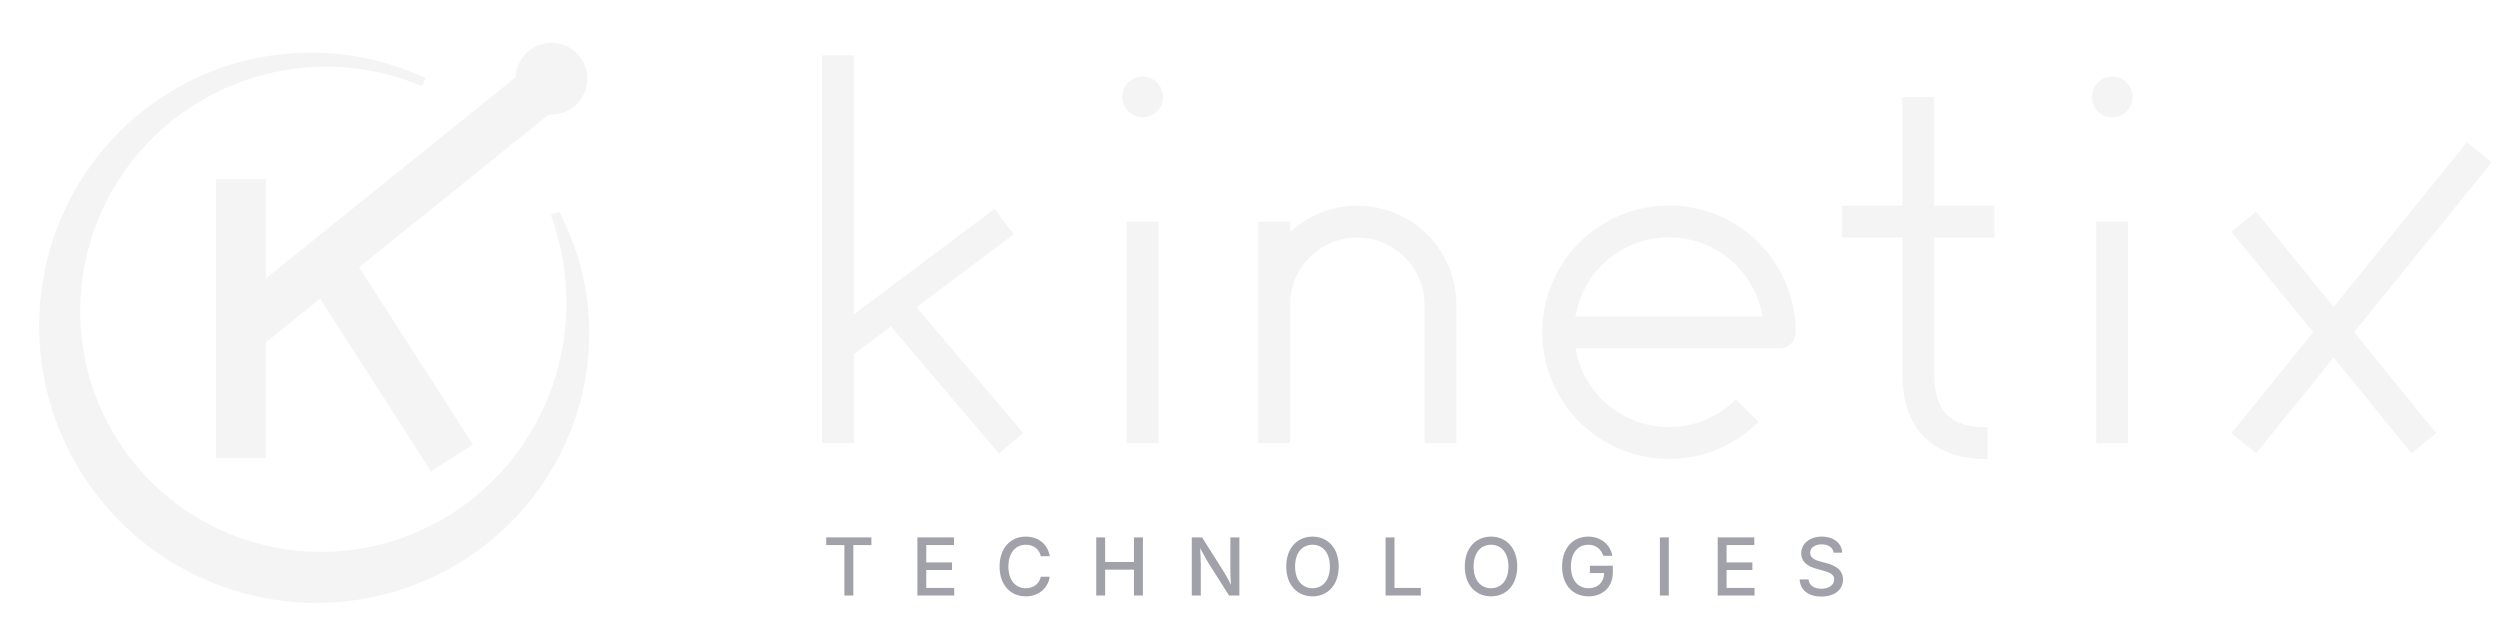
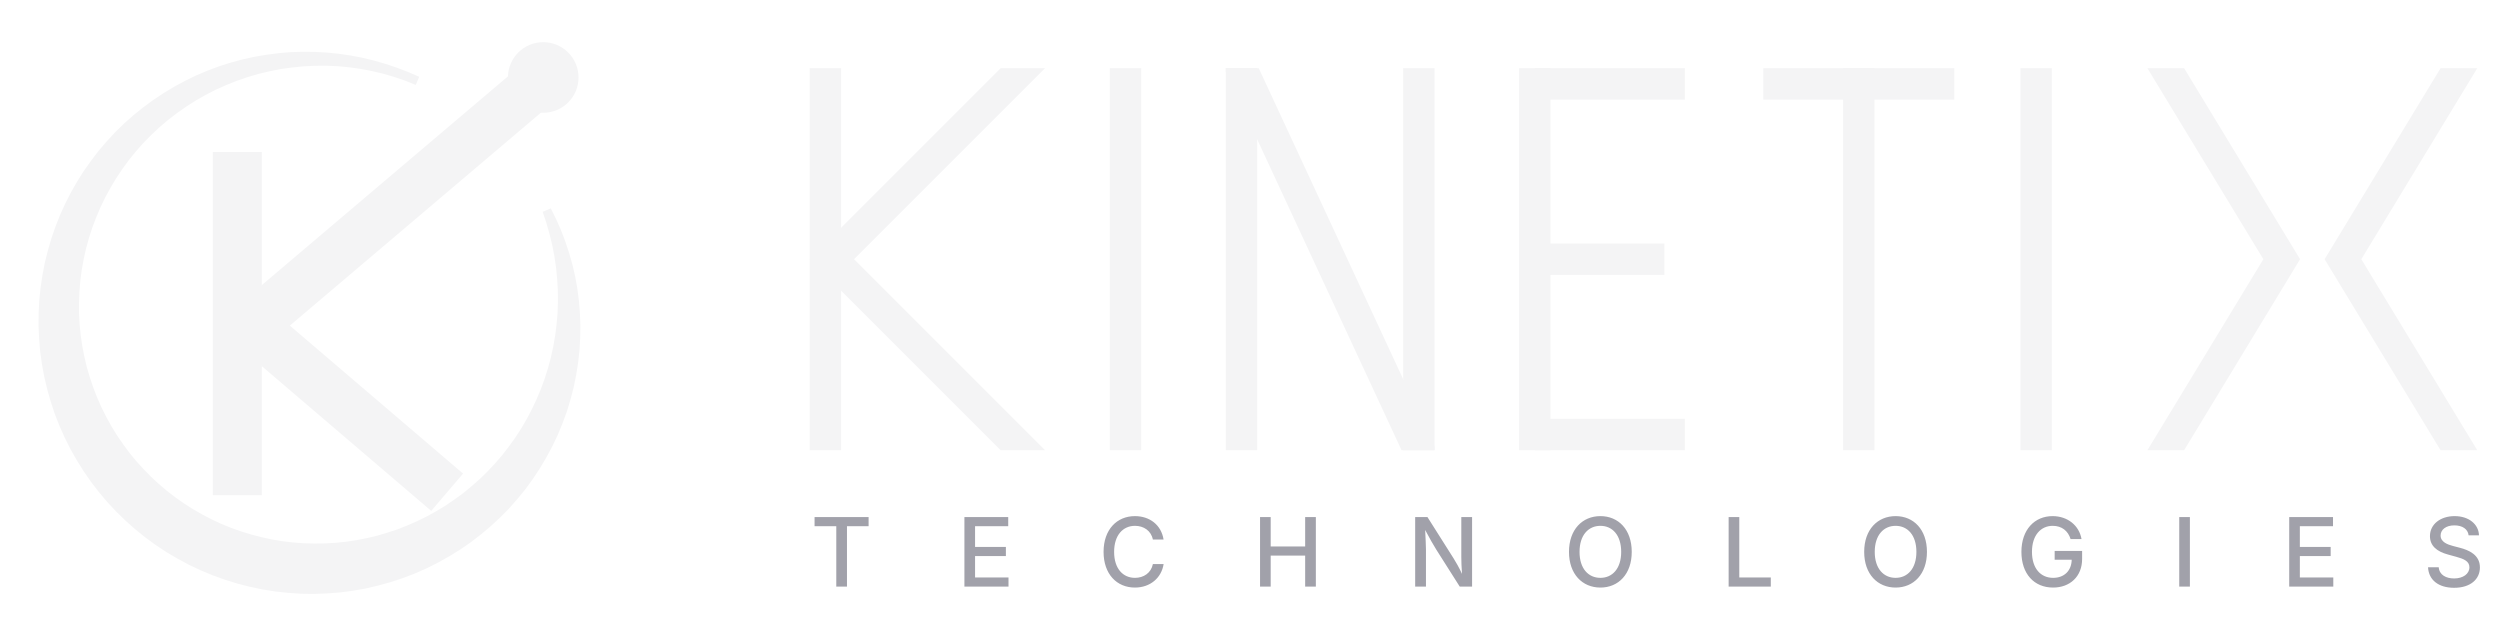
- <svg xmlns="http://www.w3.org/2000/svg" viewBox="0 0 361.0 92.0">
+ <svg xmlns="http://www.w3.org/2000/svg" viewBox="0 0 366.5 92.0">
  <g transform="scale(1.4375)">
    <path d="M55.34 21.60L55.72 22.73L56.04 23.86L56.32 25.00L56.54 26.15L56.71 27.31L56.82 28.47L56.89 29.63L56.90 30.78L56.86 31.93L56.76 33.08L56.62 34.22L56.42 35.35L56.18 36.46L55.88 37.56L55.54 38.64L55.15 39.70L54.71 40.74L54.23 41.76L53.71 42.75L53.14 43.72L52.53 44.66L51.88 45.56L51.20 46.44L50.47 47.28L49.71 48.09L48.92 48.86L48.09 49.59L47.24 50.29L46.35 50.94L45.44 51.56L44.50 52.13L43.54 52.66L42.56 53.14L41.56 53.58L40.55 53.98L39.51 54.32L38.47 54.63L37.41 54.88L36.34 55.09L35.27 55.25L34.19 55.36L33.10 55.42L32.02 55.43L30.94 55.40L29.86 55.32L28.78 55.19L27.71 55.01L26.66 54.78L25.61 54.51L24.57 54.19L23.56 53.83L22.55 53.42L21.57 52.96L20.61 52.46L19.67 51.92L18.76 51.34L17.87 50.71L17.01 50.05L16.19 49.35L15.39 48.61L14.63 47.83L13.90 47.03L13.21 46.19L12.56 45.31L11.94 44.41L11.37 43.48L10.84 42.53L10.35 41.55L9.91 40.55L9.51 39.52L9.16 38.48L8.85 37.43L8.60 36.36L8.39 35.28L8.23 34.18L8.12 33.08L8.06 31.98L8.06 30.87L8.10 29.76L8.19 28.65L8.33 27.55L8.53 26.45L8.77 25.36L9.07 24.28L9.41 23.22L9.81 22.17L10.25 21.13L10.74 20.12L11.28 19.13L11.86 18.16L12.49 17.22L13.16 16.30L13.88 15.42L14.63 14.57L15.43 13.76L16.26 12.98L17.13 12.24L18.04 11.54L18.98 10.88L19.95 10.26L20.95 9.69L21.98 9.16L23.03 8.69L24.10 8.26L25.20 7.88L26.31 7.55L27.44 7.28L28.58 7.05L29.74 6.89L30.90 6.77L32.07 6.71L33.24 6.70L34.41 6.75L35.58 6.86L36.74 7.02L37.90 7.24L39.05 7.51L40.18 7.84L41.30 8.22L42.40 8.66L42.75 7.83L41.64 7.35L40.49 6.91L39.33 6.52L38.15 6.18L36.96 5.89L35.75 5.66L34.53 5.48L33.30 5.36L32.07 5.29L30.83 5.28L29.60 5.32L28.36 5.43L27.13 5.59L25.90 5.80L24.69 6.07L23.48 6.40L22.29 6.78L21.12 7.22L19.97 7.71L18.84 8.26L17.74 8.86L16.66 9.51L15.61 10.21L14.59 10.96L13.61 11.75L12.66 12.59L11.75 13.48L10.89 14.41L10.06 15.38L9.29 16.39L8.55 17.43L7.87 18.51L7.23 19.63L6.65 20.77L6.12 21.94L5.65 23.13L5.23 24.35L4.87 25.59L4.56 26.84L4.32 28.11L4.13 29.39L4.00 30.68L3.94 31.98L3.93 33.27L3.99 34.57L4.10 35.87L4.28 37.16L4.52 38.45L4.82 39.72L5.18 40.98L5.59 42.22L6.07 43.44L6.60 44.63L7.19 45.81L7.84 46.95L8.54 48.07L9.29 49.15L10.09 50.19L10.94 51.20L11.84 52.16L12.78 53.08L13.77 53.96L14.80 54.79L15.86 55.57L16.96 56.30L18.10 56.97L19.27 57.60L20.46 58.16L21.68 58.67L22.93 59.12L24.19 59.51L25.47 59.84L26.76 60.11L28.07 60.32L29.38 60.46L30.70 60.55L32.02 60.57L33.35 60.52L34.66 60.42L35.97 60.25L37.27 60.02L38.55 59.72L39.82 59.37L41.07 58.96L42.30 58.49L43.50 57.96L44.68 57.37L45.82 56.73L46.94 56.04L48.01 55.30L49.05 54.50L50.05 53.66L51.00 52.78L51.92 51.85L52.78 50.87L53.60 49.87L54.36 48.82L55.07 47.74L55.73 46.63L56.34 45.49L56.89 44.33L57.38 43.14L57.82 41.94L58.19 40.71L58.51 39.48L58.76 38.23L58.96 36.97L59.10 35.71L59.17 34.45L59.19 33.19L59.14 31.93L59.04 30.68L58.88 29.44L58.66 28.21L58.38 26.99L58.04 25.80L57.65 24.62L57.21 23.47L56.71 22.34L56.17 21.25Z" fill="#F4F4F5" />
-     <g fill="none" stroke="#F4F4F5" stroke-width="5" stroke-linecap="butt" stroke-linejoin="miter">
-       <path d="M24.2 18V46" />
-       <path d="M24.2 33.2L54 9.2" />
-       <path d="M33.2 27L45.4 46" />
+     <g fill="none" stroke="#F4F4F5" stroke-width="5" stroke-linecap="butt">
+       <path d="M24.2 15.5V50.5" />
+       <path d="M45.6 50.2L25.7 33.2L54 9.2" stroke-linejoin="miter" stroke-miterlimit="6" />
    </g>
    <circle cx="55.4" cy="7.9" r="3.6" fill="#F4F4F5" />
  </g>
  <g transform="translate(121.0 4)">
-     <g fill="none" stroke="#F4F4F5" stroke-width="4.6" stroke-linecap="butt" stroke-linejoin="round">
+     <defs>
+       <clipPath id="kx-n">
+         <rect x="-2.3" y="0" width="30.6" height="80" />
+       </clipPath>
+       <clipPath id="kx-cap">
+         <rect x="-40" y="6" width="700" height="56" />
+       </clipPath>
+     </defs>
+     <g clip-path="url(#kx-cap)" fill="none" stroke="#F4F4F5" stroke-width="4.6" stroke-linecap="butt" stroke-linejoin="round">
      <g transform="translate(0.00 0)">
-         <path d="M0 4V60M24 28L0 46M8 40L25 60" />
+         <path d="M0 0V68" />
+         <path d="M34.95 0L0.95 34L34.95 68" stroke-linejoin="miter" stroke-miterlimit="6" />
      </g>
      <g transform="translate(44.00 0)">
-         <path d="M0 28V60" />
-         <circle cx="0" cy="10" r="2.94" fill="#F4F4F5" stroke="none" />
+         <path d="M0 0V68" />
      </g>
-       <g transform="translate(63.00 0)">
-         <path d="M0 28V60M0 40A12 12 0 0 1 24 40V60" />
+       <g transform="translate(61.00 0)">
+         <path d="M0 0V68M26 0V68" />
+         <path d="M-2.79 0L28.79 68" clip-path="url(#kx-n)" />
      </g>
-       <g transform="translate(107.00 0)">
-         <path d="M-3 44H29A16 16 0 1 0 24.3 55.3" />
+       <g transform="translate(104.00 0)">
+         <path d="M0 0V68" />
+         <path d="M0 8.3H22M0 34H19M0 59.7H22" />
      </g>
-       <g transform="translate(150.00 0)">
-         <path d="M6 10V50Q6 60 16 60M-5 28H17" />
+       <g transform="translate(151.50 0)">
+         <path d="M0 0V68" />
+         <path d="M-14 8.3H14" />
      </g>
-       <g transform="translate(184.00 0)">
-         <path d="M0 28V60" />
-         <circle cx="0" cy="10" r="2.94" fill="#F4F4F5" stroke="none" />
+       <g transform="translate(177.50 0)">
+         <path d="M0 0V68" />
      </g>
-       <g transform="translate(203.00 0)">
-         <path d="M0 28L26 60M0 60L34 18" />
+       <g transform="translate(196.50 0)">
+         <path d="M-3.64 0L17 34L-3.64 68" stroke-linejoin="miter" stroke-miterlimit="6" />
+         <path d="M46.62 0L25.98 34L46.62 68" stroke-linejoin="miter" stroke-miterlimit="6" />
      </g>
    </g>
  </g>
  <g transform="translate(118.8 86)">
-     <path fill="#A1A1AA" d="M0.507 -7.295H3.129V0.0H4.42V-7.295H7.03V-8.4H0.507Z M13.668 0.0H18.99V-1.105H14.953V-3.693H18.674V-4.792H14.953V-7.295H18.956V-8.4H13.668Z M29.32 0.113C31.174 0.113 32.528 -1.06 32.787 -2.723H31.49C31.276 -1.652 30.38 -1.06 29.331 -1.06C27.893 -1.06 26.811 -2.154 26.811 -4.194C26.811 -6.224 27.888 -7.34 29.331 -7.34C30.38 -7.34 31.276 -6.754 31.49 -5.683H32.781C32.499 -7.464 31.09 -8.513 29.32 -8.513C27.144 -8.513 25.537 -6.889 25.537 -4.194C25.537 -1.511 27.138 0.113 29.32 0.113Z M39.498 0.0H40.783V-3.743H44.944V0.0H46.235V-8.4H44.944V-4.848H40.783V-8.4H39.498Z M53.295 0.0H54.597V-4.482C54.597 -4.916 54.552 -5.784 54.501 -6.838C55.11 -5.711 55.432 -5.13 55.843 -4.471L58.679 0.0H60.167V-8.4H58.865V-3.619C58.865 -3.134 58.888 -2.351 58.95 -1.539C58.577 -2.345 58.2 -2.982 57.94 -3.399L54.778 -8.4H53.295Z M70.729 0.113C72.905 0.113 74.511 -1.511 74.511 -4.194C74.511 -6.889 72.905 -8.513 70.729 -8.513C68.547 -8.513 66.934 -6.889 66.934 -4.194C66.934 -1.511 68.547 0.113 70.729 0.113ZM70.729 -1.06C69.285 -1.06 68.209 -2.165 68.209 -4.194C68.209 -6.23 69.285 -7.34 70.729 -7.34C72.161 -7.34 73.237 -6.235 73.237 -4.194C73.237 -2.165 72.161 -1.06 70.729 -1.06Z M81.279 0.0H86.369V-1.105H82.564V-8.4H81.279Z M96.508 0.113C98.684 0.113 100.291 -1.511 100.291 -4.194C100.291 -6.889 98.684 -8.513 96.508 -8.513C94.326 -8.513 92.714 -6.889 92.714 -4.194C92.714 -1.511 94.326 0.113 96.508 0.113ZM96.508 -1.06C95.065 -1.06 93.988 -2.165 93.988 -4.194C93.988 -6.23 95.065 -7.34 96.508 -7.34C97.94 -7.34 99.017 -6.235 99.017 -4.194C99.017 -2.165 97.94 -1.06 96.508 -1.06Z M110.587 0.113C112.622 0.113 114.094 -1.218 114.094 -3.343V-4.307H110.779V-3.247H112.837C112.808 -1.906 111.923 -1.06 110.593 -1.06C109.11 -1.06 108.039 -2.176 108.039 -4.2C108.039 -6.23 109.127 -7.34 110.542 -7.34C111.647 -7.34 112.397 -6.726 112.701 -5.745H114.02C113.739 -7.38 112.34 -8.513 110.531 -8.513C108.355 -8.513 106.765 -6.878 106.765 -4.194C106.765 -1.539 108.304 0.113 110.587 0.113Z M122.174 -8.4H120.889V0.0H122.174Z M129.235 0.0H134.557V-1.105H130.52V-3.693H134.241V-4.792H130.52V-7.295H134.523V-8.4H129.235Z M144.216 0.141C146.189 0.141 147.328 -0.896 147.328 -2.323C147.328 -3.839 145.981 -4.414 144.91 -4.69L144.092 -4.905C143.449 -5.074 142.581 -5.373 142.581 -6.168C142.581 -6.878 143.224 -7.397 144.244 -7.397C145.197 -7.397 145.879 -6.957 145.964 -6.19H147.215C147.176 -7.526 145.998 -8.513 144.272 -8.513C142.581 -8.513 141.296 -7.549 141.296 -6.094C141.296 -4.944 142.108 -4.239 143.483 -3.873L144.464 -3.602C145.366 -3.36 146.06 -3.072 146.06 -2.34C146.06 -1.528 145.276 -0.987 144.21 -0.987C143.241 -0.987 142.429 -1.415 142.356 -2.334H141.065C141.144 -0.801 142.328 0.141 144.216 0.141Z" />
+     <path fill="#A1A1AA" d="M0.616 -8.858H3.799V0.0H5.367V-8.858H8.537V-10.2H0.616Z M22.583 0.0H29.046V-1.342H24.144V-4.484H28.662V-5.819H24.144V-8.858H29.005V-10.2H22.583Z M47.577 0.137C49.829 0.137 51.472 -1.287 51.787 -3.306H50.212C49.952 -2.006 48.864 -1.287 47.59 -1.287C45.845 -1.287 44.53 -2.615 44.53 -5.093C44.53 -7.558 45.838 -8.913 47.59 -8.913C48.864 -8.913 49.952 -8.201 50.212 -6.9H51.78C51.438 -9.064 49.726 -10.337 47.577 -10.337C44.934 -10.337 42.983 -8.365 42.983 -5.093C42.983 -1.835 44.927 0.137 47.577 0.137Z M65.923 0.0H67.483V-4.546H72.536V0.0H74.103V-10.2H72.536V-5.887H67.483V-10.2H65.923Z M88.664 0.0H90.245V-5.442C90.245 -5.969 90.19 -7.024 90.129 -8.304C90.868 -6.935 91.258 -6.23 91.758 -5.429L95.201 0.0H97.008V-10.2H95.427V-4.395C95.427 -3.806 95.454 -2.855 95.53 -1.869C95.078 -2.848 94.619 -3.621 94.304 -4.128L90.464 -10.2H88.664Z M115.82 0.137C118.462 0.137 120.413 -1.835 120.413 -5.093C120.413 -8.365 118.462 -10.337 115.82 -10.337C113.171 -10.337 111.213 -8.365 111.213 -5.093C111.213 -1.835 113.171 0.137 115.82 0.137ZM115.82 -1.287C114.067 -1.287 112.76 -2.629 112.76 -5.093C112.76 -7.564 114.067 -8.913 115.82 -8.913C117.559 -8.913 118.866 -7.571 118.866 -5.093C118.866 -2.629 117.559 -1.287 115.82 -1.287Z M134.618 0.0H140.799V-1.342H136.179V-10.2H134.618Z M159.097 0.137C161.74 0.137 163.691 -1.835 163.691 -5.093C163.691 -8.365 161.74 -10.337 159.097 -10.337C156.448 -10.337 154.49 -8.365 154.49 -5.093C154.49 -1.835 156.448 0.137 159.097 0.137ZM159.097 -1.287C157.345 -1.287 156.037 -2.629 156.037 -5.093C156.037 -7.564 157.345 -8.913 159.097 -8.913C160.836 -8.913 162.144 -7.571 162.144 -5.093C162.144 -2.629 160.836 -1.287 159.097 -1.287Z M182.181 0.137C184.652 0.137 186.439 -1.479 186.439 -4.059V-5.23H182.413V-3.943H184.912C184.878 -2.314 183.803 -1.287 182.188 -1.287C180.387 -1.287 179.086 -2.642 179.086 -5.1C179.086 -7.564 180.408 -8.913 182.126 -8.913C183.468 -8.913 184.378 -8.167 184.748 -6.976H186.35C186.007 -8.961 184.31 -10.337 182.112 -10.337C179.47 -10.337 177.539 -8.352 177.539 -5.093C177.539 -1.869 179.408 0.137 182.181 0.137Z M202.238 -10.2H200.677V0.0H202.238Z M216.799 0.0H223.261V-1.342H218.359V-4.484H222.877V-5.819H218.359V-8.858H223.22V-10.2H216.799Z M240.977 0.171C243.373 0.171 244.756 -1.088 244.756 -2.82C244.756 -4.662 243.12 -5.36 241.819 -5.696L240.826 -5.956C240.046 -6.161 238.992 -6.524 238.992 -7.489C238.992 -8.352 239.772 -8.981 241.011 -8.981C242.168 -8.981 242.996 -8.448 243.099 -7.517H244.619C244.571 -9.139 243.14 -10.337 241.045 -10.337C238.992 -10.337 237.431 -9.166 237.431 -7.4C237.431 -6.004 238.417 -5.148 240.087 -4.703L241.278 -4.374C242.374 -4.08 243.216 -3.731 243.216 -2.841C243.216 -1.855 242.264 -1.198 240.97 -1.198C239.793 -1.198 238.807 -1.718 238.718 -2.834H237.15C237.246 -0.972 238.684 0.171 240.977 0.171Z" />
  </g>
</svg>
